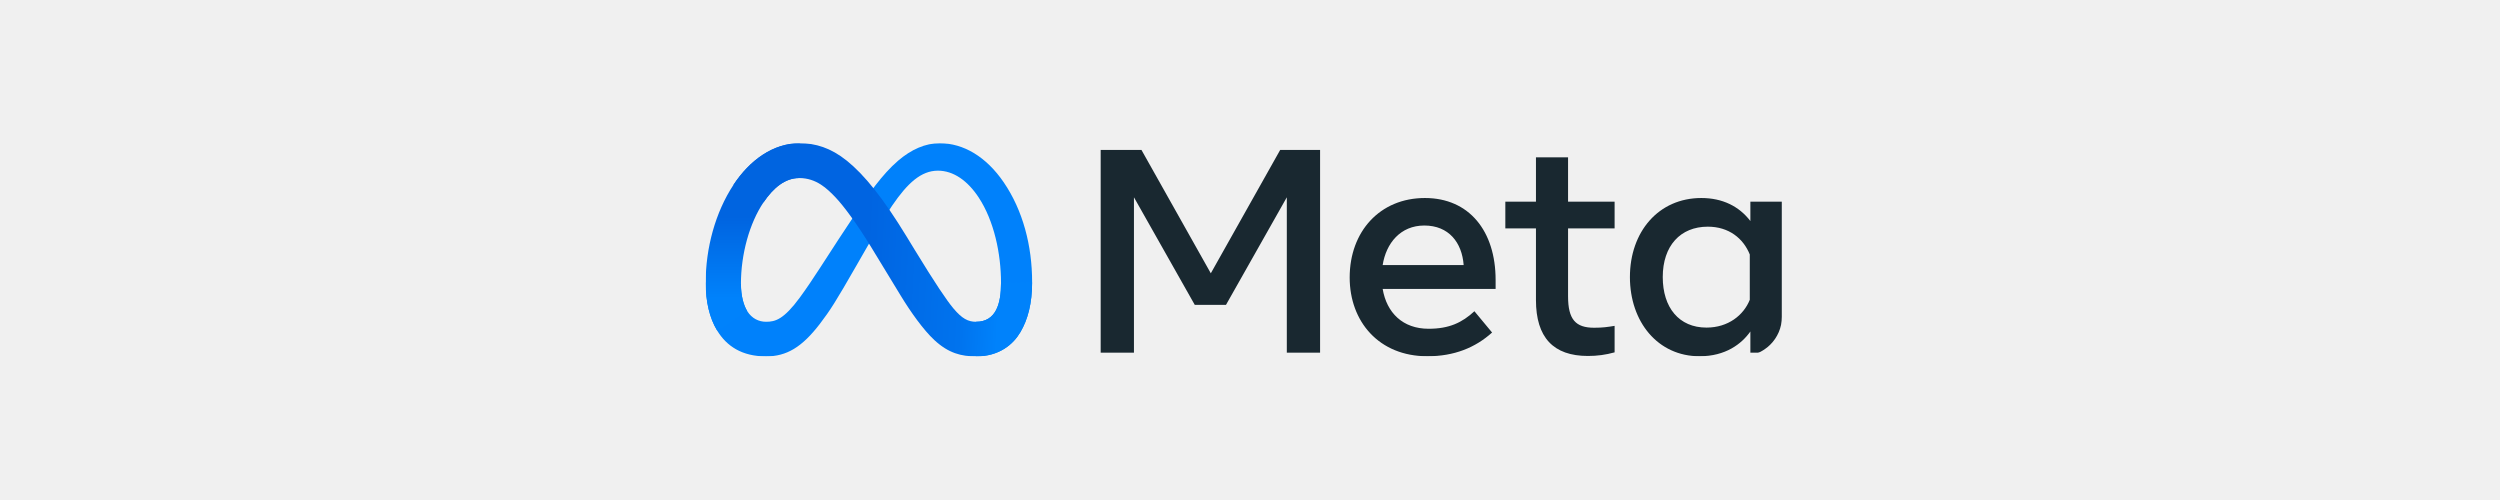
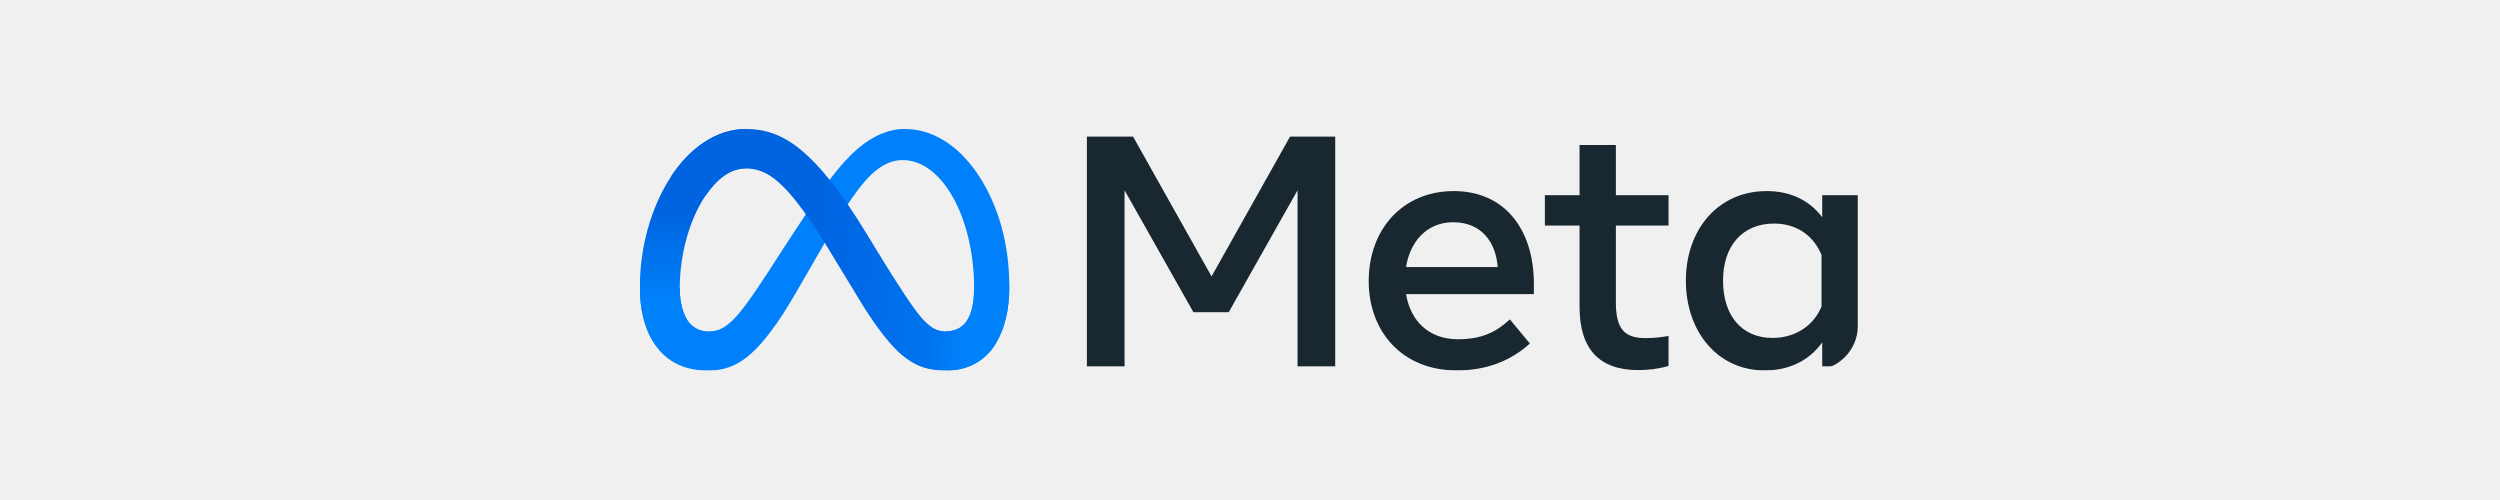
<svg xmlns="http://www.w3.org/2000/svg" width="240" height="48" viewBox="0 0 240 48" fill="none">
-   <mask id="mask0_2407_551" style="mask-type:luminance" maskUnits="userSpaceOnUse" x="67" y="13" width="105" height="22">
-     <path d="M167.199 13.747H71.607C69.474 13.747 67.745 15.447 67.745 17.544V30.416C67.745 32.513 69.474 34.214 71.607 34.214H167.199C169.332 34.214 171.061 32.513 171.061 30.416V17.544C171.061 15.447 169.332 13.747 167.199 13.747Z" fill="white" />
+   <mask id="mask0_2407_551" style="mask-type:luminance" maskUnits="userSpaceOnUse" x="61" y="12" width="118" height="24">
+     <path d="M173.985 12.38H65.796C63.382 12.38 61.425 14.307 61.425 16.684V31.271C61.425 33.648 63.382 35.575 65.796 35.575H173.985C176.399 35.575 178.356 33.648 178.356 31.271V16.684C178.356 14.307 176.399 12.38 173.985 12.38Z" fill="white" />
  </mask>
  <g mask="url(#mask0_2407_551)">
-     <path d="M71.13 27.244C71.13 28.421 71.393 29.324 71.736 29.871C72.186 30.586 72.858 30.89 73.542 30.89C74.425 30.89 75.232 30.674 76.788 28.558C78.035 26.862 79.504 24.481 80.493 22.988L82.167 20.459C83.33 18.703 84.676 16.751 86.219 15.427C87.479 14.347 88.838 13.747 90.205 13.747C92.502 13.747 94.689 15.055 96.363 17.509C98.195 20.197 99.084 23.582 99.084 27.075C99.084 29.151 98.668 30.677 97.96 31.883C97.275 33.049 95.941 34.214 93.697 34.214V30.89C95.619 30.89 96.098 29.154 96.098 27.167C96.098 24.336 95.427 21.194 93.948 18.949C92.898 17.357 91.538 16.384 90.042 16.384C88.424 16.384 87.121 17.584 85.658 19.724C84.879 20.861 84.081 22.247 83.184 23.81L82.196 25.53C80.213 28.988 79.71 29.775 78.719 31.075C76.98 33.351 75.496 34.214 73.542 34.214C71.224 34.214 69.758 33.227 68.85 31.739C68.109 30.527 67.745 28.937 67.745 27.125L71.13 27.244Z" fill="#0081FB" />
-     <path d="M70.414 17.744C71.966 15.392 74.206 13.747 76.774 13.747C78.262 13.747 79.741 14.18 81.285 15.42C82.974 16.775 84.775 19.007 87.021 22.686L87.826 24.006C89.77 27.191 90.877 28.829 91.524 29.602C92.357 30.594 92.94 30.89 93.697 30.89C95.618 30.89 96.098 29.154 96.098 27.167L99.084 27.075C99.084 29.151 98.668 30.677 97.959 31.883C97.275 33.049 95.941 34.214 93.697 34.214C92.302 34.214 91.066 33.916 89.7 32.648C88.649 31.675 87.421 29.947 86.476 28.393L83.665 23.777C82.255 21.46 80.961 19.733 80.213 18.951C79.407 18.109 78.372 17.093 76.72 17.093C75.382 17.093 74.247 18.016 73.297 19.427L70.414 17.744Z" fill="url(#paint0_linear_2407_551)" />
-     <path d="M76.72 17.093C75.383 17.093 74.247 18.016 73.297 19.427C71.953 21.422 71.13 24.392 71.13 27.244C71.13 28.421 71.393 29.324 71.736 29.87L68.85 31.739C68.109 30.527 67.745 28.937 67.745 27.125C67.745 23.83 68.665 20.396 70.414 17.744C71.966 15.392 74.206 13.747 76.774 13.747L76.72 17.093Z" fill="url(#paint1_linear_2407_551)" />
-     <path d="M105.665 14.395H109.581L116.238 26.237L122.897 14.395H126.728V33.854H123.534V18.94L117.694 29.268H114.698L108.859 18.94V33.854H105.665V14.395ZM136.737 21.65C134.446 21.65 133.067 23.345 132.736 25.444H140.511C140.351 23.282 139.082 21.65 136.737 21.65ZM129.569 26.64C129.569 22.223 132.473 19.009 136.793 19.009C141.042 19.009 143.579 22.183 143.579 26.876V27.738H132.736C133.121 30.022 134.662 31.561 137.147 31.561C139.129 31.561 140.368 30.966 141.543 29.878L143.24 31.922C141.641 33.367 139.608 34.201 137.033 34.201C132.357 34.201 129.569 30.848 129.569 26.64ZM147.452 21.929H144.512V19.357H147.452V15.104H150.534V19.357H155.002V21.929H150.534V28.447C150.534 30.672 151.258 31.463 153.037 31.463C153.848 31.463 154.314 31.395 155.002 31.282V33.826C154.145 34.064 153.328 34.173 152.443 34.173C149.115 34.173 147.452 32.386 147.452 28.808V21.929ZM167.979 24.43C167.36 22.893 165.979 21.761 163.95 21.761C161.313 21.761 159.624 23.601 159.624 26.598C159.624 29.52 161.179 31.449 163.824 31.449C165.903 31.449 167.387 30.26 167.979 28.78V24.43ZM171.061 33.854H168.036V31.824C167.19 33.019 165.651 34.201 163.159 34.201C159.151 34.201 156.472 30.902 156.472 26.598C156.472 22.254 159.215 19.009 163.329 19.009C165.362 19.009 166.958 19.808 168.036 21.219V19.357H171.061V33.854Z" fill="#192830" />
+     <path d="M65.256 27.677C65.256 29.01 65.553 30.034 65.942 30.653C66.451 31.464 67.211 31.808 67.986 31.808C68.985 31.808 69.899 31.564 71.66 29.166C73.071 27.243 74.734 24.545 75.853 22.853L77.747 19.987C79.063 17.997 80.586 15.784 82.333 14.284C83.759 13.06 85.297 12.38 86.845 12.38C89.444 12.38 91.919 13.863 93.814 16.644C95.887 19.689 96.894 23.526 96.894 27.485C96.894 29.838 96.423 31.568 95.621 32.934C94.846 34.255 93.337 35.575 90.797 35.575V31.808C92.972 31.808 93.514 29.841 93.514 27.589C93.514 24.381 92.754 20.82 91.081 18.276C89.893 16.471 88.353 15.369 86.66 15.369C84.828 15.369 83.354 16.729 81.698 19.154C80.817 20.442 79.913 22.013 78.898 23.785L77.78 25.734C75.535 29.652 74.967 30.545 73.844 32.018C71.877 34.598 70.197 35.575 67.986 35.575C65.362 35.575 63.703 34.457 62.675 32.771C61.837 31.398 61.425 29.596 61.425 27.542L65.256 27.677Z" fill="#0081FB" />
+     <path d="M64.445 16.91C66.202 14.244 68.737 12.38 71.644 12.38C73.327 12.38 75.001 12.87 76.749 14.276C78.661 15.812 80.698 18.341 83.241 22.511L84.152 24.007C86.353 27.616 87.605 29.473 88.337 30.349C89.279 31.473 89.94 31.808 90.797 31.808C92.971 31.808 93.514 29.841 93.514 27.589L96.894 27.485C96.894 29.838 96.423 31.568 95.621 32.934C94.846 34.255 93.337 35.575 90.797 35.575C89.218 35.575 87.819 35.238 86.273 33.801C85.083 32.698 83.693 30.739 82.624 28.979L79.443 23.747C77.847 21.121 76.383 19.164 75.535 18.277C74.624 17.324 73.452 16.172 71.582 16.172C70.069 16.172 68.783 17.218 67.708 18.817L64.445 16.91Z" fill="url(#paint0_linear_2407_551)" />
+     <path d="M71.582 16.172C70.069 16.172 68.784 17.218 67.708 18.817C66.187 21.078 65.256 24.444 65.256 27.677C65.256 29.01 65.553 30.034 65.942 30.653L62.675 32.771C61.837 31.398 61.425 29.596 61.425 27.542C61.425 23.808 62.466 19.915 64.445 16.91C66.202 14.244 68.737 12.38 71.644 12.38L71.582 16.172Z" fill="url(#paint1_linear_2407_551)" />
+     <path d="M104.342 13.113H108.773L116.309 26.535L123.845 13.113H128.181V35.167H124.565V18.265L117.957 29.969H114.565L107.957 18.265V35.167H104.342V13.113ZM139.509 21.336C136.916 21.336 135.354 23.257 134.981 25.636H143.78C143.599 23.186 142.163 21.336 139.509 21.336ZM131.396 26.992C131.396 21.986 134.682 18.343 139.572 18.343C144.381 18.343 147.252 21.94 147.252 27.259V28.236H134.981C135.416 30.824 137.16 32.568 139.972 32.568C142.216 32.568 143.618 31.894 144.948 30.662L146.869 32.977C145.059 34.616 142.758 35.56 139.844 35.56C134.551 35.56 131.396 31.761 131.396 26.992ZM151.636 21.652H148.308V18.737H151.636V13.917H155.124V18.737H160.18V21.652H155.124V29.039C155.124 31.561 155.943 32.458 157.956 32.458C158.875 32.458 159.402 32.38 160.18 32.252V35.135C159.21 35.405 158.286 35.529 157.284 35.529C153.518 35.529 151.636 33.503 151.636 29.448V21.652ZM174.868 24.486C174.167 22.745 172.605 21.462 170.308 21.462C167.323 21.462 165.412 23.547 165.412 26.944C165.412 30.256 167.171 32.442 170.165 32.442C172.518 32.442 174.198 31.094 174.868 29.417V24.486ZM178.356 35.167H174.932V32.867C173.975 34.221 172.233 35.56 169.412 35.56C164.876 35.56 161.844 31.821 161.844 26.944C161.844 22.021 164.949 18.343 169.605 18.343C171.906 18.343 173.712 19.248 174.932 20.848V18.737H178.356V35.167Z" fill="#192830" />
  </g>
  <defs>
-     <linearGradient id="paint0_linear_2407_551" x1="74.393" y1="26.284" x2="95.97" y2="27.392" gradientUnits="userSpaceOnUse">
+     <linearGradient id="paint0_linear_2407_551" x1="68.949" y1="26.588" x2="93.369" y2="27.841" gradientUnits="userSpaceOnUse">
      <stop stop-color="#0064E1" />
      <stop offset="0.4" stop-color="#0064E1" />
      <stop offset="0.83" stop-color="#0073EE" />
      <stop offset="1" stop-color="#0082FB" />
    </linearGradient>
-     <linearGradient id="paint1_linear_2407_551" x1="72.649" y1="28.642" x2="72.649" y2="20.819" gradientUnits="userSpaceOnUse">
+     <linearGradient id="paint1_linear_2407_551" x1="66.975" y1="29.26" x2="66.975" y2="20.395" gradientUnits="userSpaceOnUse">
      <stop stop-color="#0082FB" />
      <stop offset="1" stop-color="#0064E0" />
    </linearGradient>
  </defs>
</svg>
